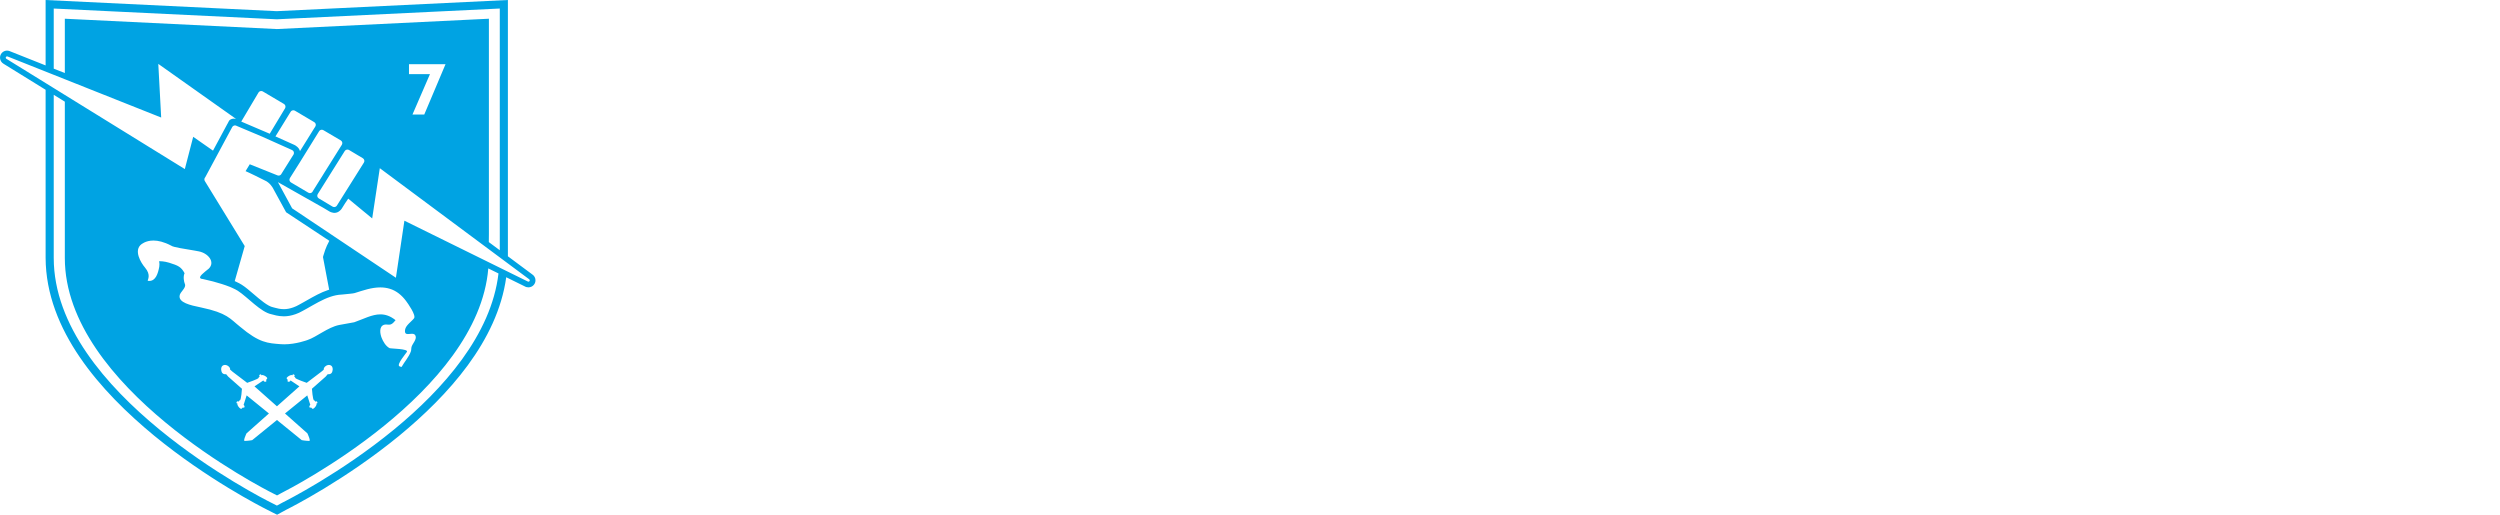
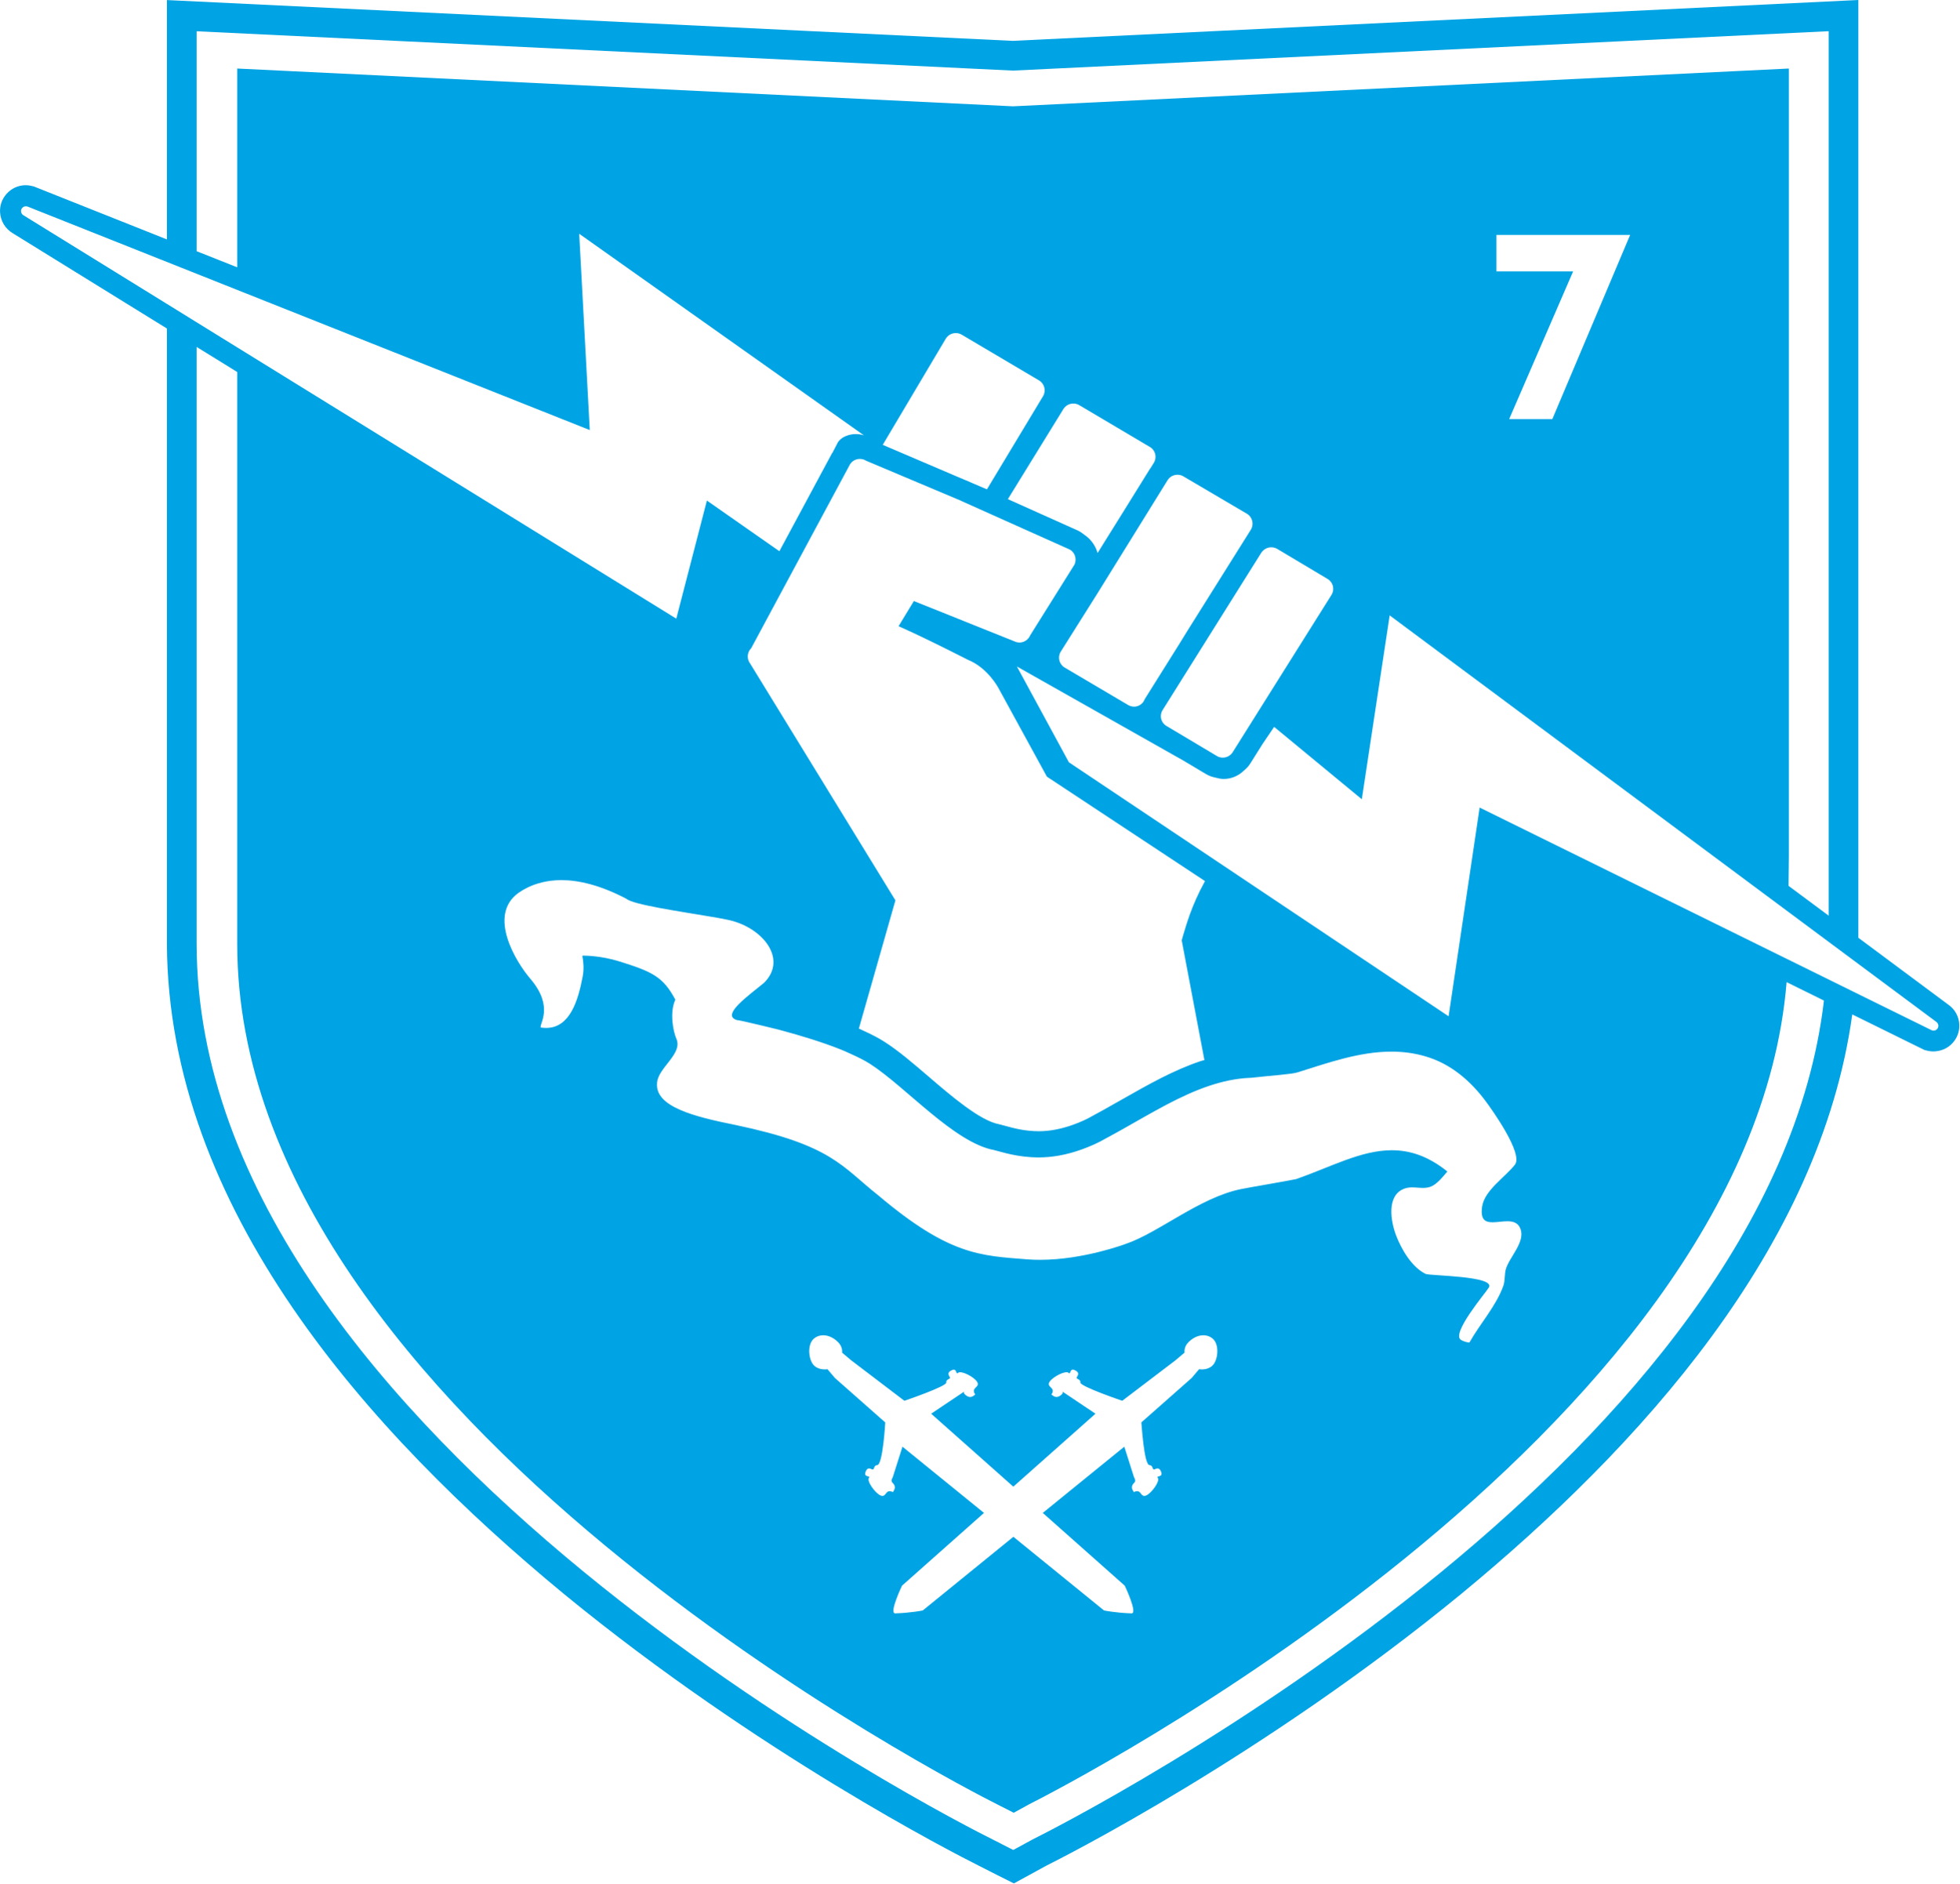
- <svg xmlns="http://www.w3.org/2000/svg" version="1.1" id="Layer_1" x="0px" y="0px" viewBox="0 0 1428.36 294.1" xml:space="preserve">
+ <svg xmlns="http://www.w3.org/2000/svg" version="1.1" id="Layer_1" x="0px" y="0px" xml:space="preserve">
  <path shape-rendering="geometricPrecision" fill="#00a3e3" d="M304.21,156.86l-14.03-10.43V0L158.12,6.38L26.06,0.01v37.37L5.5,29.2l-0.19-0.08l-0.2-0.05  c-0.26-0.07-0.66-0.15-1.08-0.15H3.94l-0.1,0c-1.08,0.05-2.08,0.53-2.8,1.33c-0.72,0.8-1.09,1.83-1.03,2.9  c0.08,1.36,0.82,2.58,1.99,3.27l22.34,13.81l1.72,1.06v96.09c0.19,41.28,31.34,76.24,62.06,101.57  c30.24,24.79,60.84,40.43,64.69,42.36l2.89,1.47l1.54,0.77l1.08,0.54l5.1-2.79c2.55-1.27,33.81-17.04,64.69-42.36  c27.95-23.03,56.09-54.07,61.12-90.54l10.96,5.4l0.28,0.14l0.3,0.08c0.4,0.11,0.79,0.16,1.15,0.16c1.19-0.03,2.2-0.48,2.94-1.28  c0.74-0.79,1.13-1.82,1.08-2.9C305.89,158.73,305.25,157.57,304.21,156.86z M30.7,4.88l127.42,6.14h0.12l127.31-6.15v138.11  l-4.36-3.24l-1.91-1.42l0.05-4.6V10.7l-121.15,5.9L37.04,10.7v31.04l-6.34-2.52V4.88z M233.67,42.37v-5.69h20.88L242.4,65.44h-6.74  l9.99-23.07H233.67z M151.15,103.03c3.08,1.24,4.73,4.36,4.73,4.36l7.59,13.88l24.69,16.31c-2.19,3.97-2.98,7.11-3.38,8.36  c-0.18,0.6-0.25,0.89-0.25,0.91l3.54,18.68c-0.18,0.06-0.35,0.08-0.53,0.14c-4.26,1.42-8.15,3.63-12.27,5.97l-2.04,1.15l-0.16,0.09  c-0.73,0.41-1.45,0.82-2.19,1.21l-0.07,0.04l-0.07,0.04c-0.96,0.56-1.96,1.02-3.18,1.46c-1.83,0.66-3.67,1.01-5.33,1.01  c-2.2,0-3.96-0.48-5.12-0.8c-0.37-0.1-0.69-0.19-0.94-0.25l-0.08-0.02l-0.08-0.02c-2.98-0.55-7.45-4.39-11.04-7.47  c-2.41-2.06-4.68-4.02-6.87-5.41c-0.89-0.57-1.99-1.15-3.45-1.81l-0.29-0.14c-0.08-0.04-0.17-0.08-0.25-0.11l5.71-20.03  c-0.02-0.02-0.04-0.05-0.05-0.07l-22.63-36.89c-0.57-0.74-0.48-1.78,0.16-2.41l15.44-28.73c0.25-0.39,0.63-0.65,1.05-0.76  c0.14-0.04,0.28-0.06,0.43-0.06c0.02,0,0.04,0,0.06,0c0.33,0,0.67,0.09,0.96,0.28l14.87,6.27c0.02,0.01,0.04,0.02,0.04,0.03  l16.72,7.49c0.91,0.37,1.32,1.44,0.94,2.38l-6.93,11.07c-0.29,0.7-0.95,1.13-1.64,1.15c-0.01,0-0.03,0-0.04,0  c-0.22,0-0.45-0.04-0.66-0.13l-15.84-6.35l-2.39,3.93C140.28,97.79,142.77,98.77,151.15,103.03z M233.05,190.86  c0.36,0,0.75-0.04,1.14-0.08c0.4-0.04,0.8-0.08,1.18-0.08c0.91,0,1.72,0.23,2.07,1.23c0.73,2.05-1.77,4.4-2.3,6.25  c-0.22,0.76-0.11,1.78-0.38,2.57c-1.13,3.19-3.67,5.96-5.31,8.89c-0.39-0.02-0.93-0.19-1.28-0.39c-1.71-0.93,3.87-7.43,4.32-8.21  c1.07-1.82-9.28-1.82-9.88-2.12c-2.16-1.06-3.77-3.83-4.6-5.99c-0.85-2.22-1.56-6.31,1.32-7.34c0.39-0.14,0.79-0.18,1.18-0.18  c0.28,0,0.56,0.02,0.84,0.04c0.27,0.02,0.56,0.04,0.83,0.04c0.4,0,0.8-0.04,1.19-0.18c1.05-0.39,1.96-1.61,2.64-2.38  c-3.04-2.44-5.88-3.32-8.68-3.32c-4.82,0-9.53,2.62-14.95,4.51c-3.68,0.7-7.09,1.25-8.61,1.56c-6.48,1.32-12.94,6.88-18.06,8.58  c0,0-6.54,2.46-13.29,2.46c-0.66,0-1.32-0.02-1.97-0.07c-7.39-0.58-12.21-0.63-23.29-9.98c-5.76-4.56-7.24-7.84-22.24-10.99  c-6.63-1.33-12.68-2.88-12.32-6.58c0.1-2.33,4.05-4.54,3.02-6.88c-0.54-1.23-1.07-4.19-0.17-6.12c-1.9-3.6-3.64-4.39-8.78-5.99  c-2.76-0.86-5.23-0.89-5.55-0.89c-0.02,0-0.04,0-0.04,0l-0.15,0.03c0.2,1.03,0.25,2.11,0.07,3.14c-0.73,3.91-2.03,8.12-5.72,8.12  c-0.28,0-0.56-0.02-0.86-0.07c-0.21-0.57,2.11-3.24-1.6-7.6c-2.23-2.57-6.75-9.92-1.86-13.42c0.33-0.23,0.75-0.5,1.27-0.75  c0.06-0.04,0.12-0.07,0.18-0.1c1.23-0.59,2.96-1.14,5.25-1.14c2.63,0,5.99,0.73,10.16,2.92c1.07,0.92,8.28,1.95,13.25,2.8  c0.92,0.15,1.77,0.31,2.49,0.46c5.41,1.07,9.54,6.09,5.74,9.86c-2.47,2.03-6.42,4.82-4.5,5.71c0.06,0.02,0.13,0.05,0.21,0.09  c0.19,0.02,0.48,0.08,0.85,0.15c0.21,0.05,0.42,0.09,0.62,0.14c1.55,0.36,3.08,0.71,4.55,1.08c0.13,0.04,0.25,0.07,0.37,0.09  c0.25,0.07,0.5,0.13,0.75,0.2c2.92,0.79,6.26,1.8,9.14,2.95c0.22,0.08,0.44,0.17,0.65,0.27c0.35,0.15,0.66,0.3,0.99,0.45  c1.08,0.49,2.1,0.99,2.92,1.52c5.58,3.58,13.14,12.3,19.37,13.46c1.08,0.25,3.57,1.15,6.98,1.15c1.96,0,4.24-0.35,6.72-1.25  c1.25-0.45,2.52-0.99,3.87-1.78c0.83-0.44,1.63-0.89,2.44-1.34c4.69-2.64,9.04-5.29,13.59-6.81c2.07-0.69,4.18-1.16,6.39-1.25  c0.07,0,0.14-0.01,0.21-0.01c3.19-0.36,6.26-0.54,7.22-0.85c4.77-1.5,9.65-3.23,14.63-3.23c1.78,0,3.58,0.22,5.38,0.76  c3.9,1.15,6.99,3.81,9.37,7.02c0.99,1.33,5.87,8.17,4.54,9.87c-1.48,1.92-4.72,3.96-5.12,6.52  C231.13,190.46,231.93,190.86,233.05,190.86z M179.5,228.78c0.61,0.02,0.38,0.84,0.81,0.65c0.41-0.2,0.76-0.26,1.01,0.42  c0.32,0.89-0.83,0.53-0.53,0.91c0.39,0.51-0.94,2.34-1.77,2.74c-0.83,0.38-0.8-0.64-1.41-0.65c-0.63-0.02-0.43,0.39-0.72-0.13  c-0.29-0.51-0.08-0.92,0.24-1.21c0.32-0.3-0.05-0.83-0.05-0.83l-1.52-4.78l-12.73,10.34l12.8,11.36c0,0,2.09,4.38,1.05,4.33  c-2.56-0.09-4.29-0.46-4.29-0.46l-14.15-11.5l-14.15,11.5c0,0-1.73,0.37-4.29,0.46c-1.05,0.04,1.05-4.33,1.05-4.33l12.8-11.36  l-12.73-10.34l-1.52,4.78c0,0-0.37,0.53-0.05,0.83c0.32,0.3,0.53,0.7,0.24,1.21c-0.29,0.52-0.09,0.11-0.72,0.13  c-0.61,0.01-0.58,1.03-1.41,0.65c-0.83-0.39-2.16-2.23-1.77-2.74c0.3-0.38-0.85-0.01-0.54-0.91c0.25-0.68,0.59-0.62,1.01-0.42  c0.43,0.19,0.19-0.62,0.81-0.65c0.89-0.02,1.26-6.67,1.26-6.67l-7.86-6.94l-1.16-1.37c0,0-1.23,0.24-2.07-0.55  c-0.85-0.79-1.1-3-0.26-4.01c0.79-0.94,2.48-1.12,3.94,0.29c0.83,0.79,0.67,1.68,0.67,1.68l1.42,1.2l8.31,6.32  c0,0,6.6-2.24,6.54-2.85c-0.06-0.61,0.78-0.48,0.54-0.87c-0.25-0.38-0.36-0.73,0.31-1.05c0.85-0.42,0.62,0.76,0.97,0.42  c0.46-0.45,2.49,0.6,2.98,1.37c0.48,0.77-0.55,0.86-0.49,1.48c0.06,0.6,0.45,0.37-0.03,0.71c-0.48,0.36-0.92,0.18-1.25-0.1  c-0.47-0.37-0.21-0.56-0.21-0.56l-5.18,3.47l12.83,11.39l12.83-11.39l-5.18-3.47c0,0,0.26,0.19-0.21,0.56  c-0.33,0.28-0.77,0.45-1.25,0.1c-0.48-0.34-0.09-0.11-0.03-0.71c0.06-0.62-0.97-0.71-0.49-1.48c0.5-0.77,2.52-1.82,2.98-1.37  c0.34,0.34,0.12-0.85,0.97-0.42c0.67,0.32,0.57,0.67,0.31,1.05c-0.24,0.39,0.6,0.26,0.54,0.87c-0.05,0.61,6.54,2.85,6.54,2.85  l8.31-6.32l1.42-1.2c0,0-0.17-0.89,0.66-1.68c1.46-1.41,3.15-1.23,3.94-0.29c0.84,1.01,0.59,3.22-0.26,4.01  c-0.84,0.79-2.07,0.55-2.07,0.55l-1.16,1.37l-7.86,6.94C178.25,222.1,178.62,228.76,179.5,228.78z M162.88,61.85l-8.77,14.56  l-2.15-0.92l-0.5-0.22l-2.25-0.95l-11.37-4.86l9.84-16.57c0.34-0.56,0.92-0.87,1.53-0.88c0.02,0,0.04,0,0.06,0  c0.3,0,0.61,0.08,0.89,0.24l12.07,7.14C163.09,59.89,163.38,61,162.88,61.85z M166.05,63.87c0.33-0.54,0.9-0.84,1.5-0.86  c0.02,0,0.04,0,0.06,0c0.32,0,0.64,0.08,0.93,0.26l11.03,6.53c0.86,0.51,1.12,1.63,0.6,2.47l-0.52,0.84  c-0.03,0.05-0.08,0.08-0.11,0.14l-4.21,6.78l-3.94,6.32c-0.05-0.17-0.11-0.34-0.17-0.5c-0.39-0.97-1.06-1.79-1.92-2.36  c-0.37-0.3-0.77-0.57-1.24-0.76l-10.68-4.79L166.05,63.87z M165.64,101.75l5.7-9.05l10.98-17.72c0.34-0.55,0.93-0.85,1.55-0.85  c0.01,0,0.02,0,0.03,0c0.31,0,0.63,0.09,0.92,0.27l9.92,5.84c0.84,0.52,1.1,1.63,0.58,2.47l-9.86,15.72l-1.3,2.11l-5.39,8.6  c-0.08,0.14-0.14,0.28-0.21,0.42c-0.35,0.49-0.89,0.78-1.46,0.78c0,0-0.01,0-0.02,0c-0.32,0-0.65-0.09-0.95-0.27l-9.91-5.85  C165.38,103.71,165.11,102.6,165.64,101.75z M181.54,110.88l15.41-24.57c0.36-0.54,0.95-0.85,1.54-0.85c0.01,0,0.01,0,0.02,0  c0.33,0,0.66,0.08,0.95,0.26l7.86,4.69c0.86,0.52,1.12,1.63,0.6,2.47l-15.43,24.57c-0.34,0.54-0.94,0.85-1.54,0.85  c-0.01,0-0.02,0-0.03,0c-0.31,0-0.64-0.08-0.92-0.26l-7.88-4.7C181.27,112.84,181.01,111.73,181.54,110.88z M3.66,33.61  C3.44,33.48,3.3,33.26,3.28,33c-0.02-0.41,0.3-0.77,0.73-0.79c0.01,0,0.01,0,0.02,0c0.1,0,0.27,0.04,0.27,0.04l32.75,13.02  l55.04,21.88L90.44,36.5l44.48,31.49c0,0-0.51-0.21-1.27-0.21c-0.36,0-0.78,0.05-1.22,0.18c-1.38,0.42-1.7,1.31-1.7,1.31l-0.74,1.42  c-0.02,0.02-0.04,0.03-0.05,0.05l-0.06,0.1l-0.05,0.1l-8.13,15.13l-11.32-7.91l-4.78,18.44L37.04,54.24l-6.34-3.92l-4.64-2.87  L3.66,33.61z M225.16,245.37c-30.42,24.96-61.44,40.62-63.89,41.84l-3.05,1.66l-0.43-0.22l-1.44-0.73v-0.01l-1.29-0.65  c-2.69-1.33-33.64-16.98-63.99-41.89c-30.41-24.98-60.34-59.22-60.37-97.99V54.17l4.62,2.85l1.72,1.07v3.73v85.6  c0,73.92,113.79,131.88,118.64,134.31l2.61,1.33l2.42-1.33c4.7-2.37,112.44-57.31,118.27-128.37l4.79,2.36l1.04,0.52  C280.69,191.34,253.24,222.32,225.16,245.37z M301.95,160.93c-0.01,0-0.01,0-0.02,0c-0.11,0-0.28-0.05-0.28-0.05L289.71,155  l-4.5-2.22l-6.07-2.99l-48.09-23.69l-4.85,32.59l-59.29-39.66l-8.12-14.96l25.99,14.69l3.52,2.1c0.47,0.29,1.01,0.47,1.57,0.58  c0.39,0.11,0.79,0.19,1.19,0.19c0.01,0,0.02,0,0.04,0c1.16,0,2.26-0.47,3.1-1.27c0.41-0.34,0.78-0.72,1.06-1.18l1.89-3.01l1.81-2.67  l13.69,11.3L217,96.09l62.23,46.28l23.09,17.17c0.2,0.13,0.34,0.35,0.36,0.61C302.69,160.57,302.36,160.92,301.95,160.93z" />
</svg>
